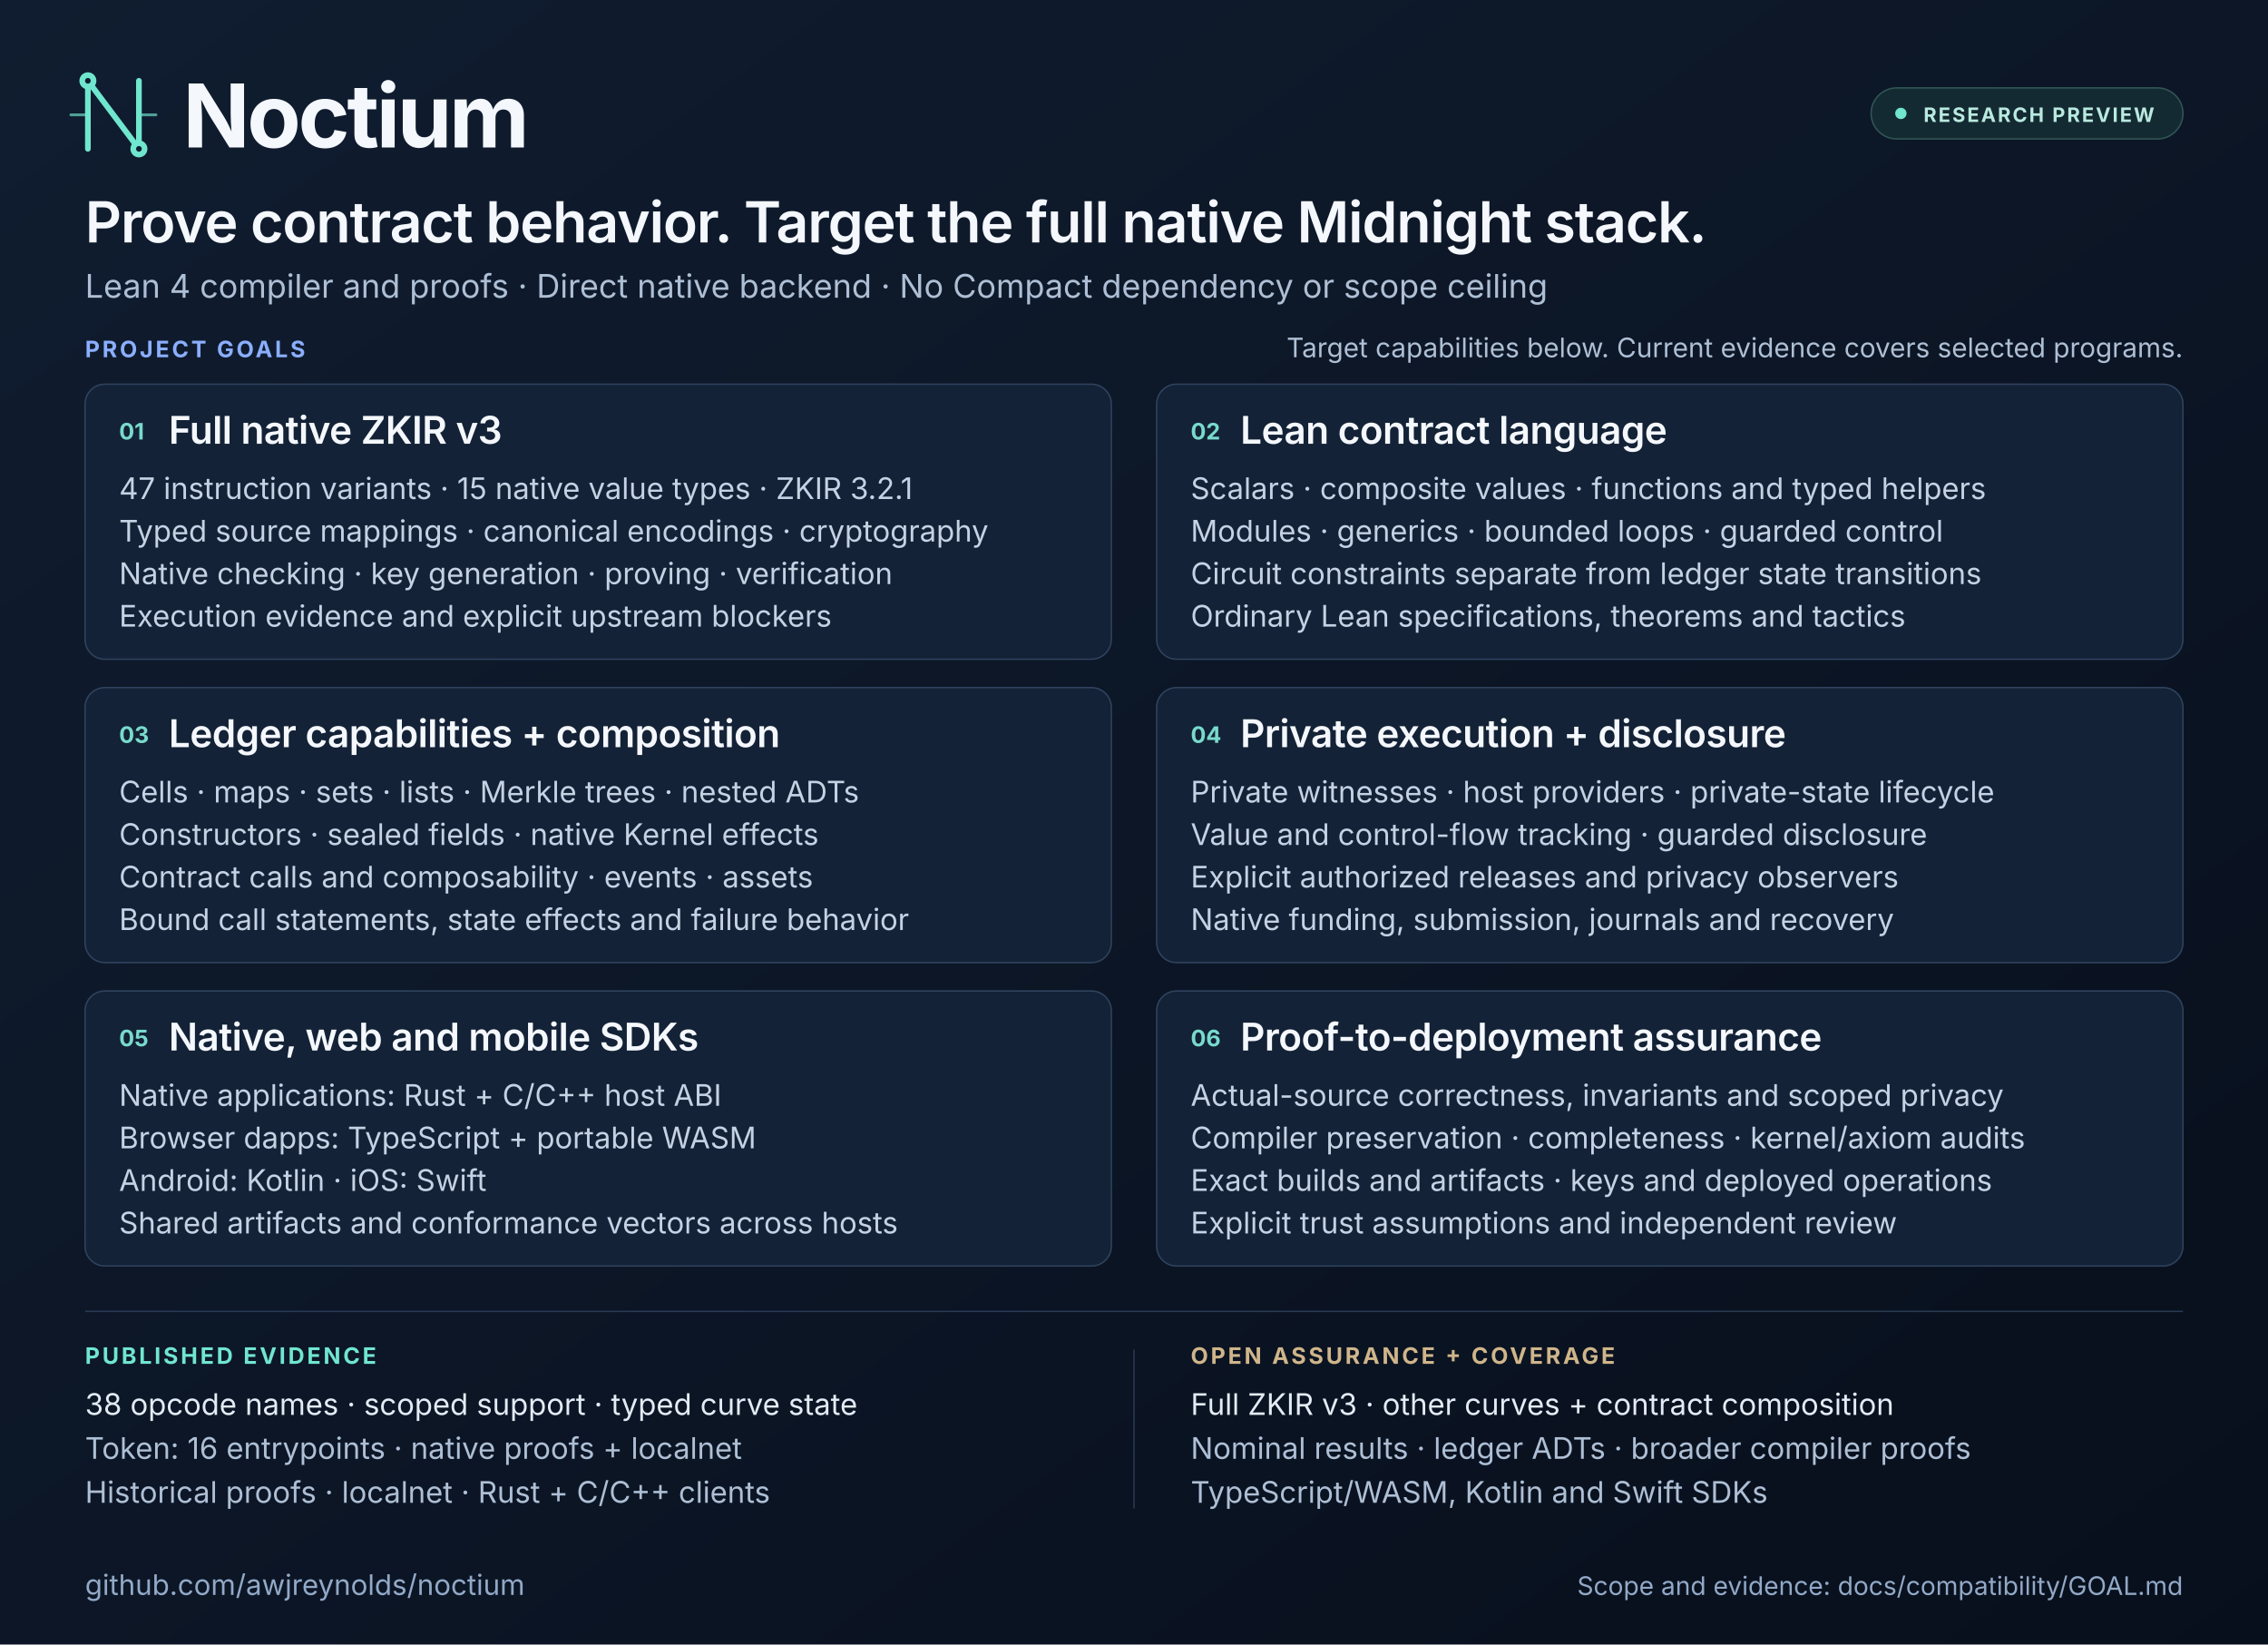
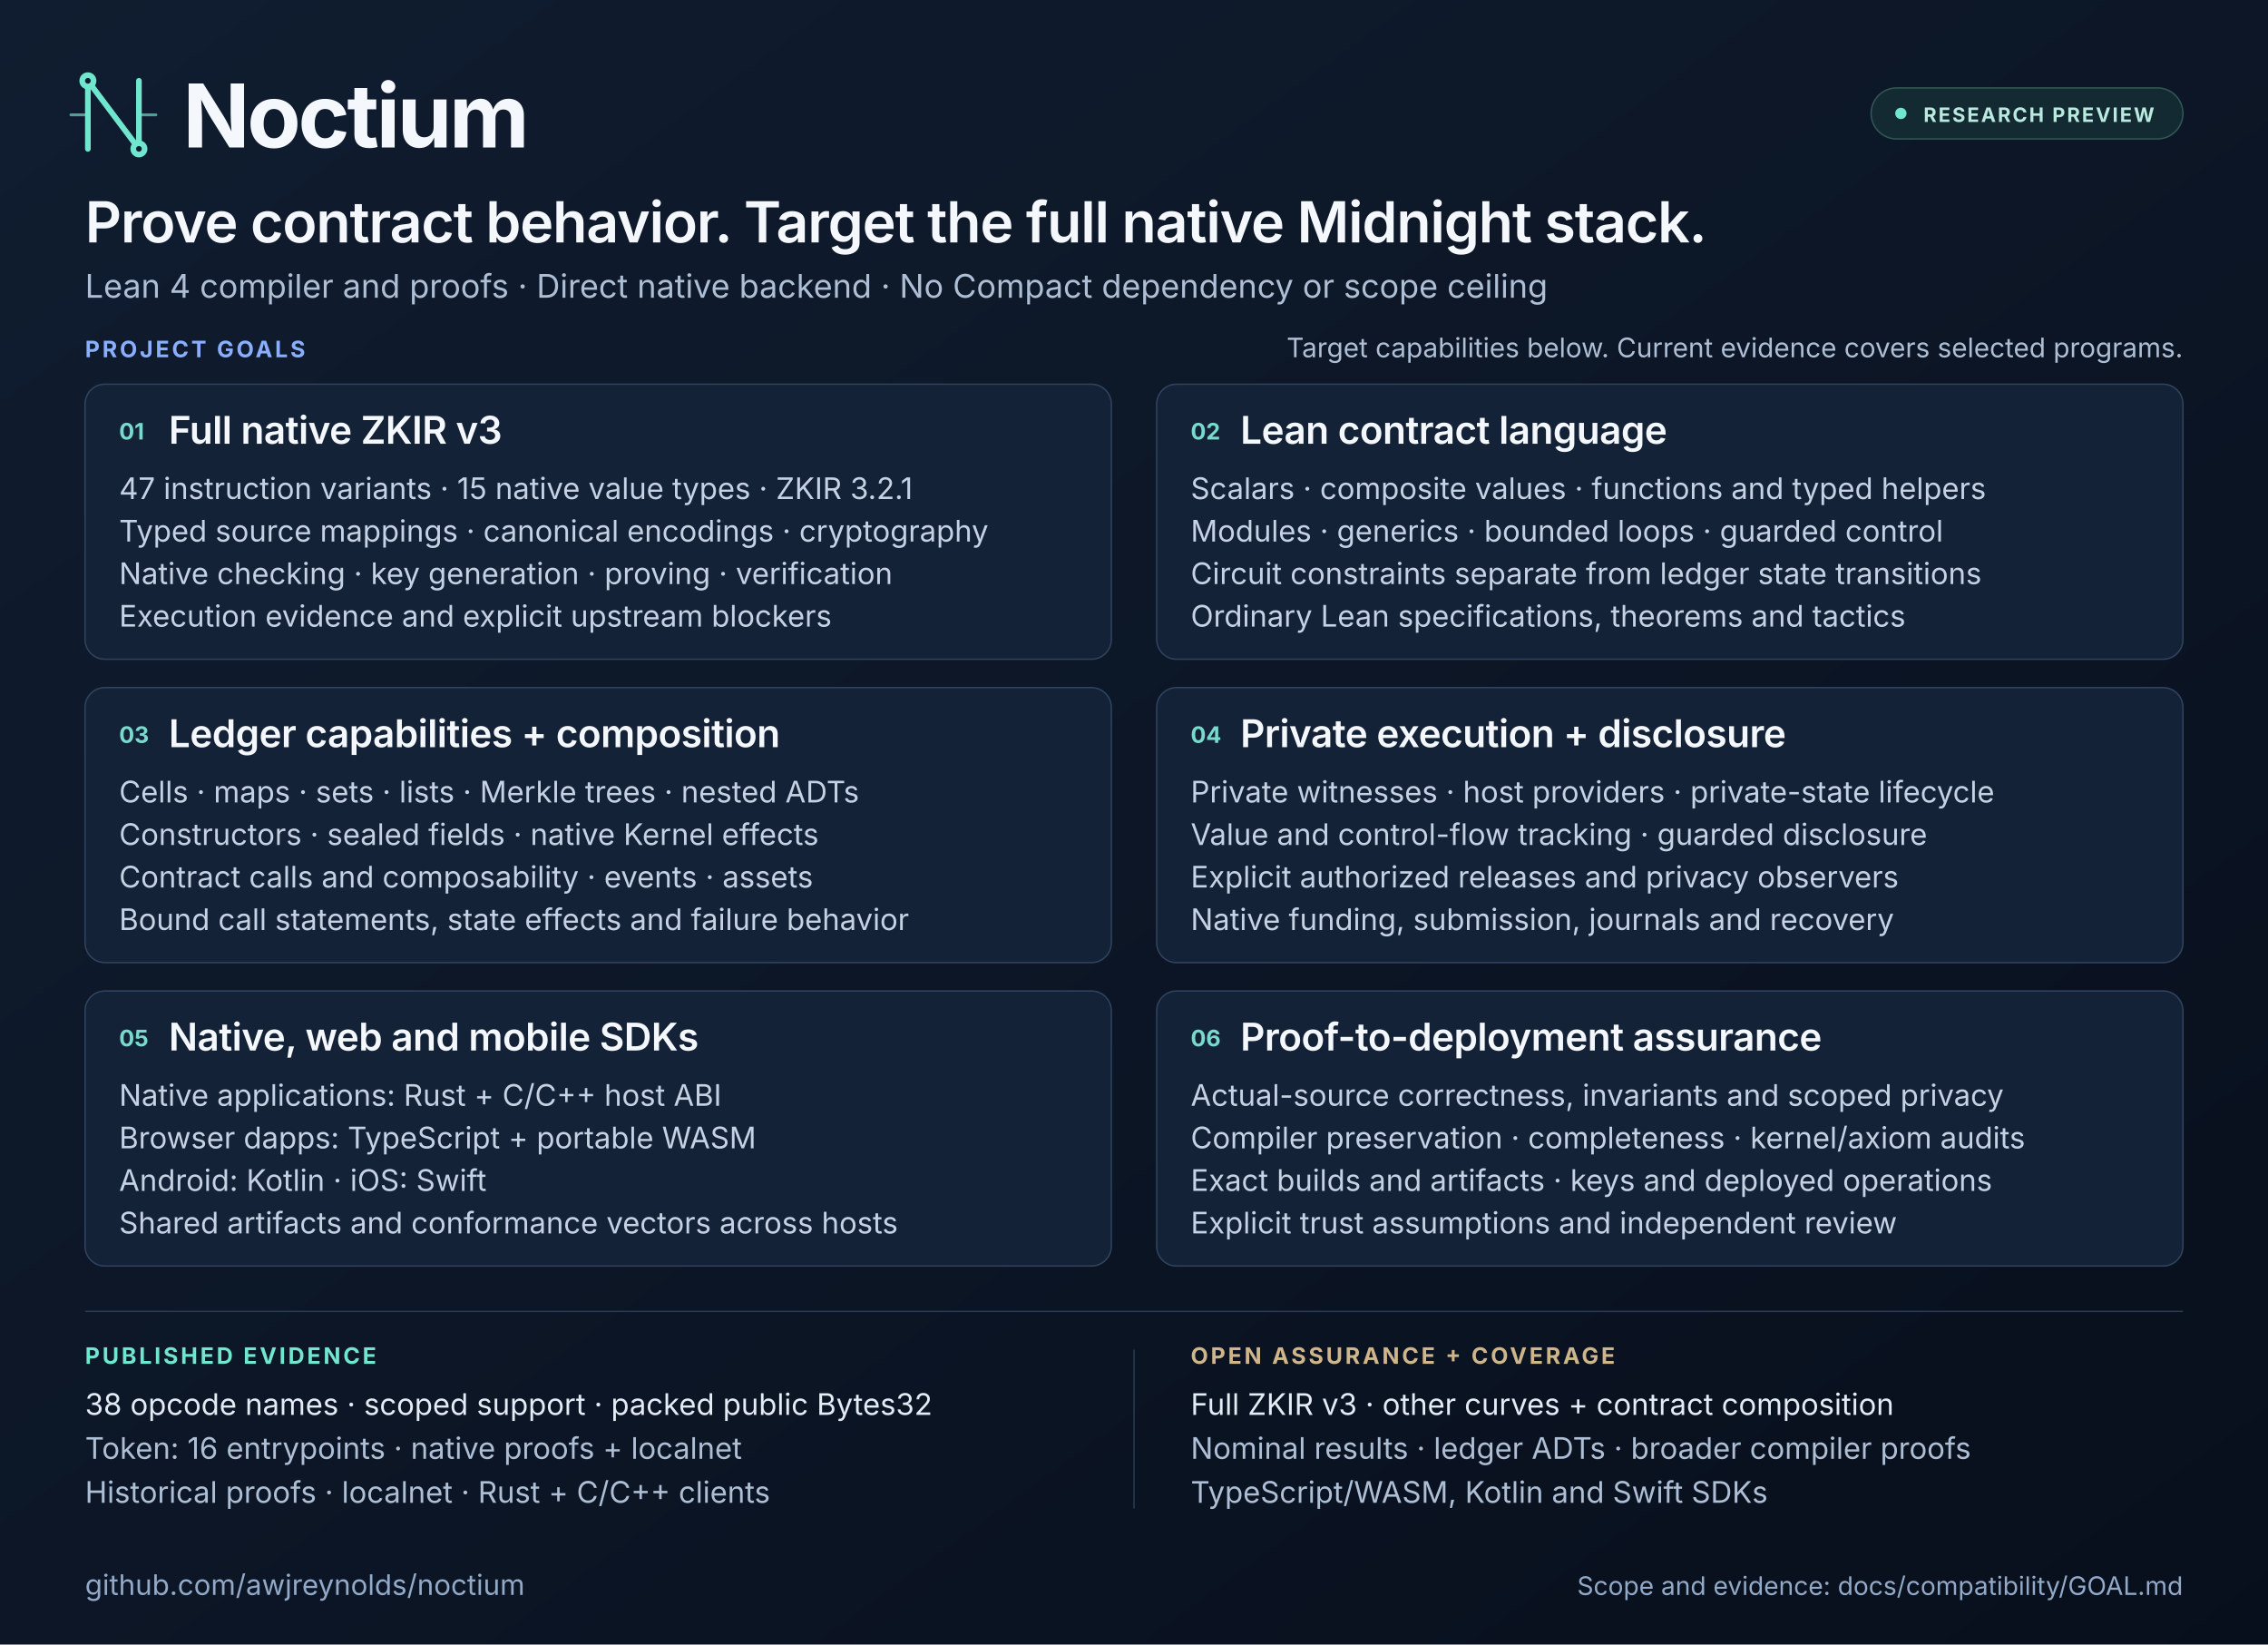
<svg xmlns="http://www.w3.org/2000/svg" width="1600" height="1160" viewBox="0 0 1600 1160" role="img" aria-labelledby="title description">
  <defs>
    <linearGradient id="background" x1="0" y1="0" x2="1" y2="1">
      <stop offset="0" stop-color="#101D30" />
      <stop offset="1" stop-color="#080F1C" />
    </linearGradient>
    <linearGradient id="accent" x1="0" y1="0" x2="1" y2="0">
      <stop offset="0" stop-color="#70E6CF" />
      <stop offset="1" stop-color="#8BAFFF" />
    </linearGradient>
  </defs>
  <rect width="1600" height="1160" fill="url(#background)" />
  <path d="M0 2H1600" stroke="url(#accent)" stroke-width="4" />
  <g stroke="#70E6CF" stroke-width="4" fill="none" stroke-linecap="round" stroke-linejoin="round">
    <path d="M62 105V57L98 105V57" />
    <path d="M50 81H62M98 81H110" stroke-width="2" opacity="0.65" />
    <circle cx="62" cy="57" r="4" fill="#101D30" />
    <circle cx="98" cy="105" r="4" fill="#101D30" />
  </g>
  <g font-family="Inter, Arial, Helvetica, sans-serif">
    <text x="129" y="104" fill="#F4F7FC" font-size="62" font-weight="700" letter-spacing="-2">Noctium</text>
    <rect x="1320" y="62" width="220" height="36" rx="18" fill="#142A32" stroke="#315654" />
    <circle cx="1341" cy="80" r="4" fill="#70E6CF" />
    <text x="1357" y="86" fill="#B9E9DF" font-size="14" font-weight="700" letter-spacing="1.3">RESEARCH PREVIEW</text>
    <text x="60" y="171" fill="#F4F7FC" font-size="40" font-weight="600" letter-spacing="-0.7">Prove contract behavior. Target the full native Midnight stack.</text>
    <text x="60" y="210" fill="#AEBFD5" font-size="23">Lean 4 compiler and proofs · Direct native backend · No Compact dependency or scope ceiling</text>
    <text x="60" y="252" fill="#8BAFFF" font-size="16" font-weight="700" letter-spacing="1.8">PROJECT GOALS</text>
    <text x="1540" y="252" fill="#AEBFD5" font-size="19" text-anchor="end">Target capabilities below. Current evidence covers selected programs.</text>
    <g fill="#132236" stroke="#30435E">
      <rect x="60" y="271" width="724" height="194" rx="14" />
      <rect x="816" y="271" width="724" height="194" rx="14" />
      <rect x="60" y="485" width="724" height="194" rx="14" />
      <rect x="816" y="485" width="724" height="194" rx="14" />
      <rect x="60" y="699" width="724" height="194" rx="14" />
      <rect x="816" y="699" width="724" height="194" rx="14" />
    </g>
    <g fill="#78DACD" font-size="16" font-weight="700">
      <text x="84" y="310">01</text>
      <text x="840" y="310">02</text>
      <text x="84" y="524">03</text>
      <text x="840" y="524">04</text>
      <text x="84" y="738">05</text>
      <text x="840" y="738">06</text>
    </g>
    <g fill="#F4F7FC" font-size="27" font-weight="600" letter-spacing="-0.3">
      <text x="119" y="313">Full native ZKIR v3</text>
      <text x="875" y="313">Lean contract language</text>
      <text x="119" y="527">Ledger capabilities + composition</text>
      <text x="875" y="527">Private execution + disclosure</text>
      <text x="119" y="741">Native, web and mobile SDKs</text>
      <text x="875" y="741">Proof-to-deployment assurance</text>
    </g>
    <g fill="#C5D2E4" font-size="21">
      <text x="84" y="352">47 instruction variants · 15 native value types · ZKIR 3.2.1</text>
      <text x="84" y="382">Typed source mappings · canonical encodings · cryptography</text>
      <text x="84" y="412">Native checking · key generation · proving · verification</text>
      <text x="84" y="442">Execution evidence and explicit upstream blockers</text>
      <text x="840" y="352">Scalars · composite values · functions and typed helpers</text>
      <text x="840" y="382">Modules · generics · bounded loops · guarded control</text>
      <text x="840" y="412">Circuit constraints separate from ledger state transitions</text>
      <text x="840" y="442">Ordinary Lean specifications, theorems and tactics</text>
      <text x="84" y="566">Cells · maps · sets · lists · Merkle trees · nested ADTs</text>
      <text x="84" y="596">Constructors · sealed fields · native Kernel effects</text>
      <text x="84" y="626">Contract calls and composability · events · assets</text>
      <text x="84" y="656">Bound call statements, state effects and failure behavior</text>
      <text x="840" y="566">Private witnesses · host providers · private-state lifecycle</text>
      <text x="840" y="596">Value and control-flow tracking · guarded disclosure</text>
      <text x="840" y="626">Explicit authorized releases and privacy observers</text>
      <text x="840" y="656">Native funding, submission, journals and recovery</text>
      <text x="84" y="780">Native applications: Rust + C/C++ host ABI</text>
      <text x="84" y="810">Browser dapps: TypeScript + portable WASM</text>
      <text x="84" y="840">Android: Kotlin · iOS: Swift</text>
      <text x="84" y="870">Shared artifacts and conformance vectors across hosts</text>
      <text x="840" y="780">Actual-source correctness, invariants and scoped privacy</text>
      <text x="840" y="810">Compiler preservation · completeness · kernel/axiom audits</text>
      <text x="840" y="840">Exact builds and artifacts · keys and deployed operations</text>
      <text x="840" y="870">Explicit trust assumptions and independent review</text>
    </g>
    <path d="M60 925H1540" stroke="#293A52" />
    <text x="60" y="962" fill="#70E6CF" font-size="16" font-weight="700" letter-spacing="1.8">PUBLISHED EVIDENCE</text>
-     <text x="60" y="998" fill="#E3EBF5" font-size="21">38 opcode names · scoped support · typed curve state</text>
+     <text x="60" y="998" fill="#E3EBF5" font-size="21">38 opcode names · scoped support · packed public Bytes32</text>
    <text x="60" y="1029" fill="#AEBFD5" font-size="21">Token: 16 entrypoints · native proofs + localnet</text>
    <text x="60" y="1060" fill="#AEBFD5" font-size="21">Historical proofs · localnet · Rust + C/C++ clients</text>
    <path d="M800 952V1064" stroke="#293A52" />
    <text x="840" y="962" fill="#CFB58A" font-size="16" font-weight="700" letter-spacing="1.8">OPEN ASSURANCE + COVERAGE</text>
    <text x="840" y="998" fill="#E3EBF5" font-size="21">Full ZKIR v3 · other curves + contract composition</text>
    <text x="840" y="1029" fill="#AEBFD5" font-size="21">Nominal results · ledger ADTs · broader compiler proofs</text>
    <text x="840" y="1060" fill="#AEBFD5" font-size="21">TypeScript/WASM, Kotlin and Swift SDKs</text>
    <text x="60" y="1125" fill="#92A9C7" font-size="20">github.com/awjreynolds/noctium</text>
    <text x="1540" y="1125" fill="#92A9C7" font-size="18" text-anchor="end">Scope and evidence: docs/compatibility/GOAL.md</text>
  </g>
</svg>
